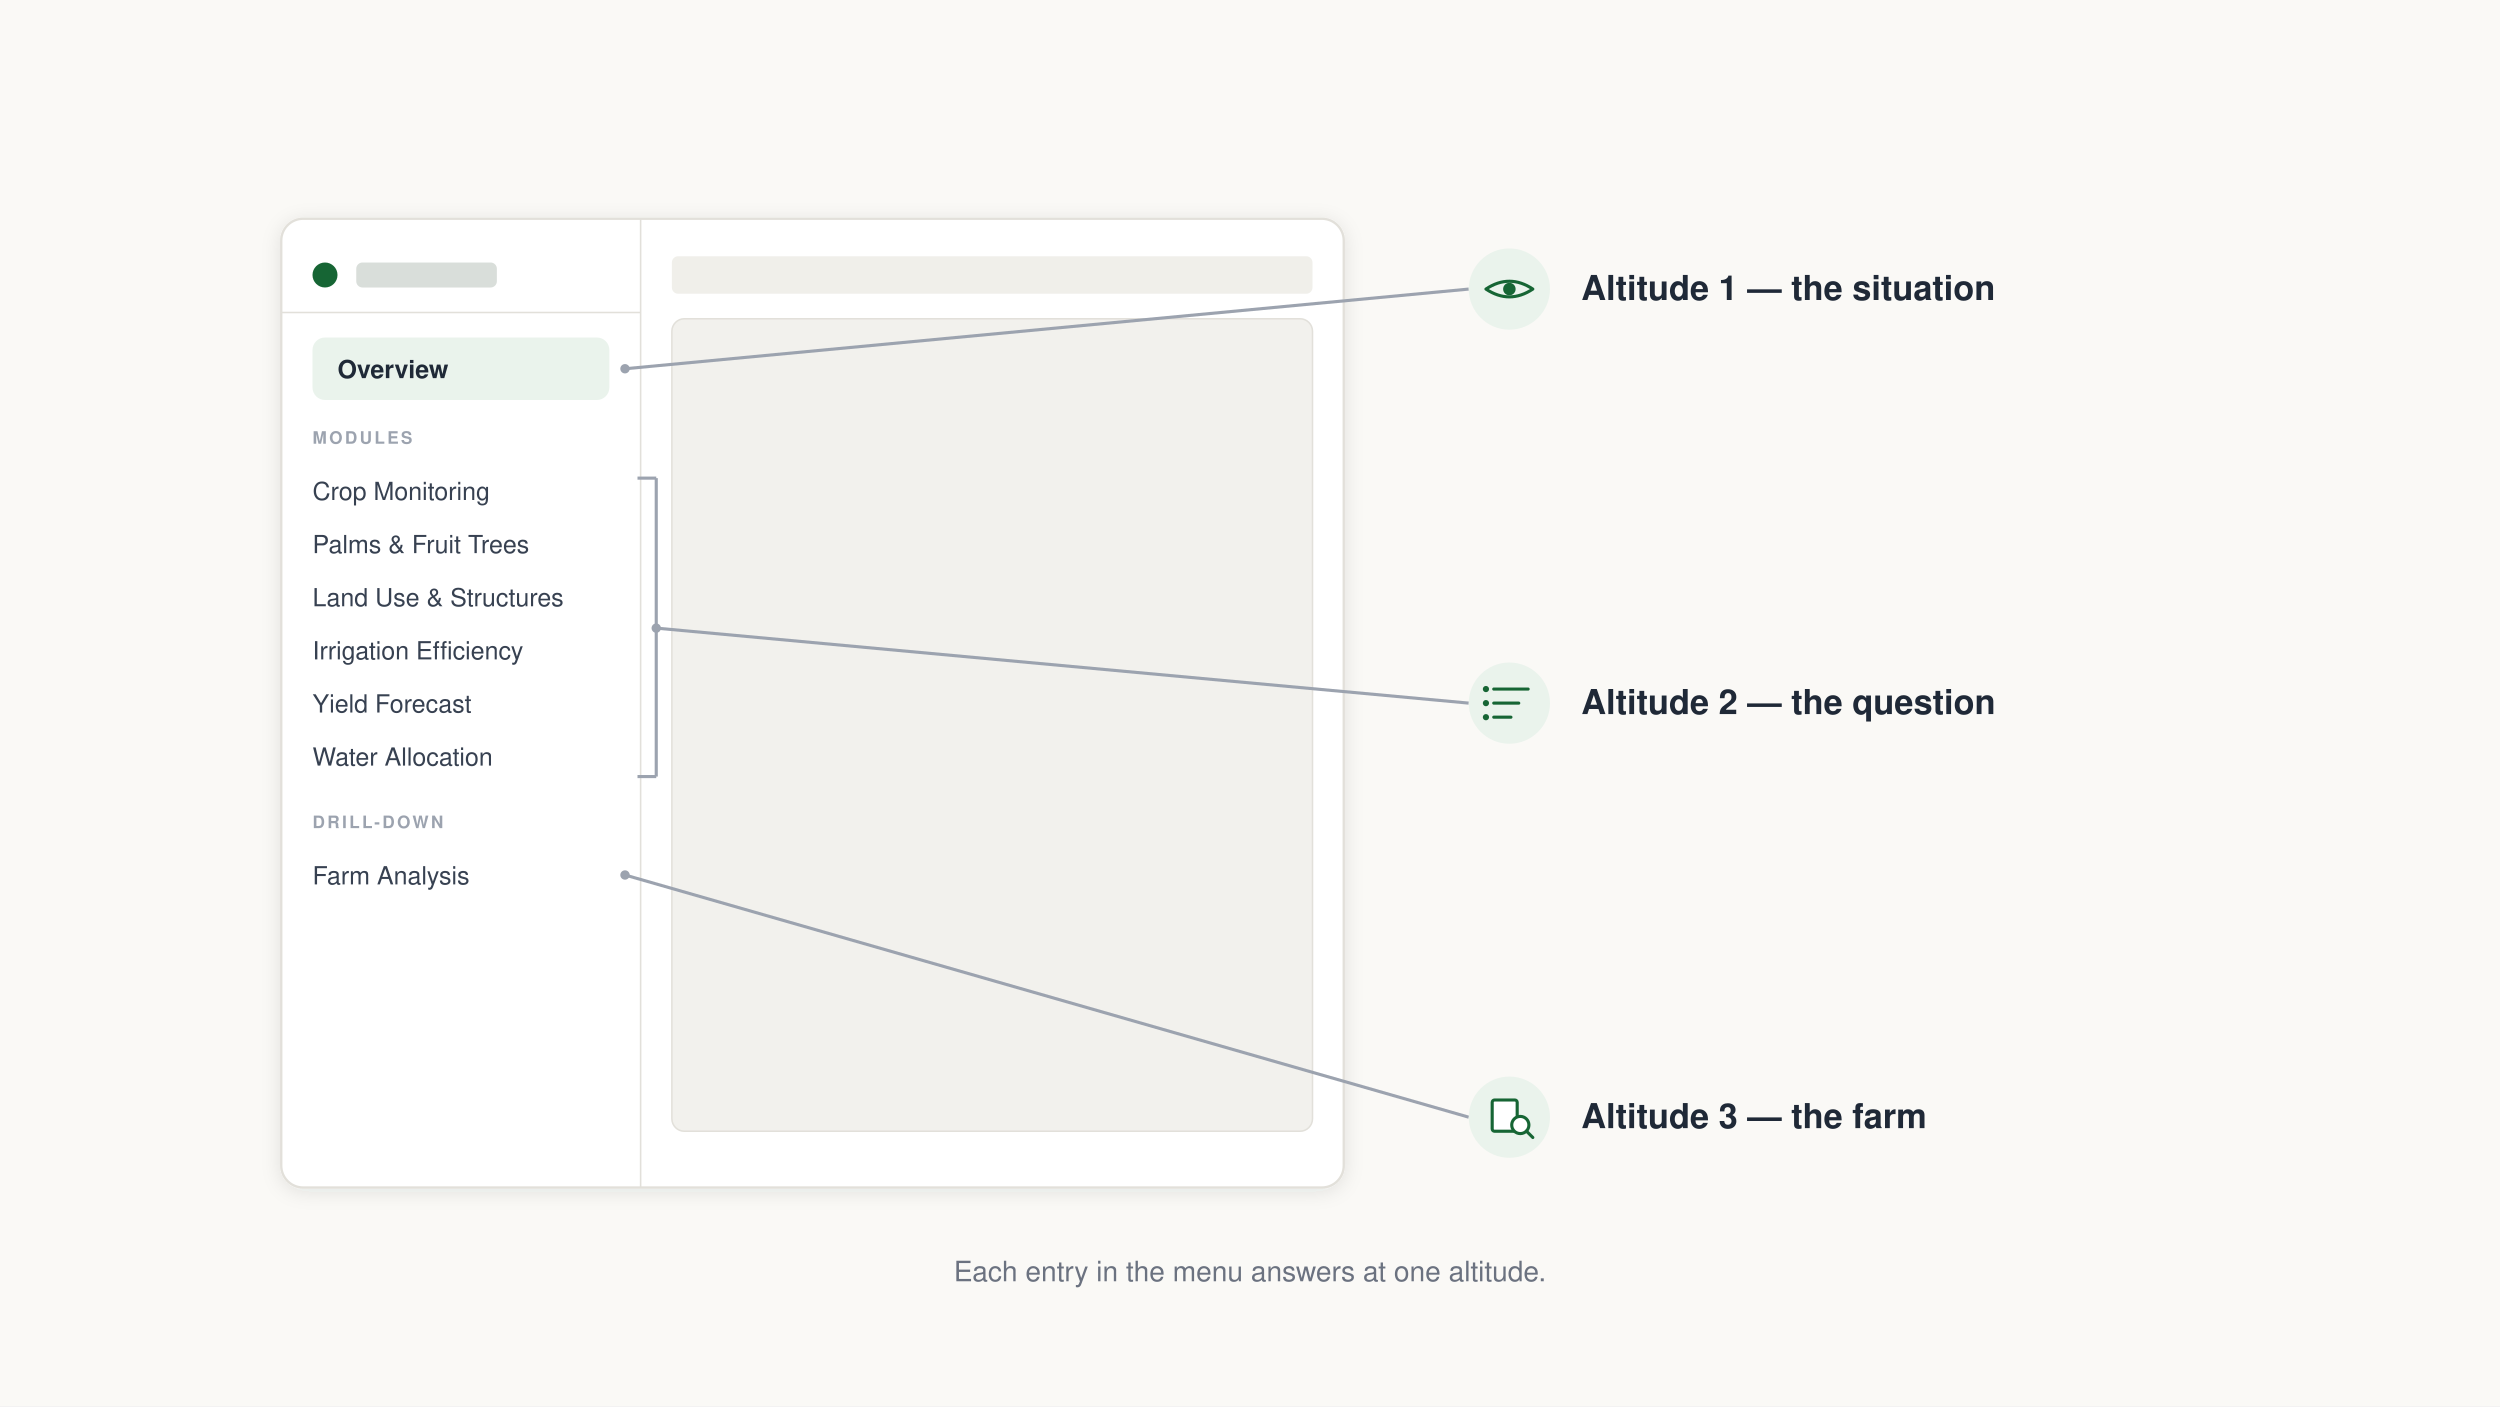
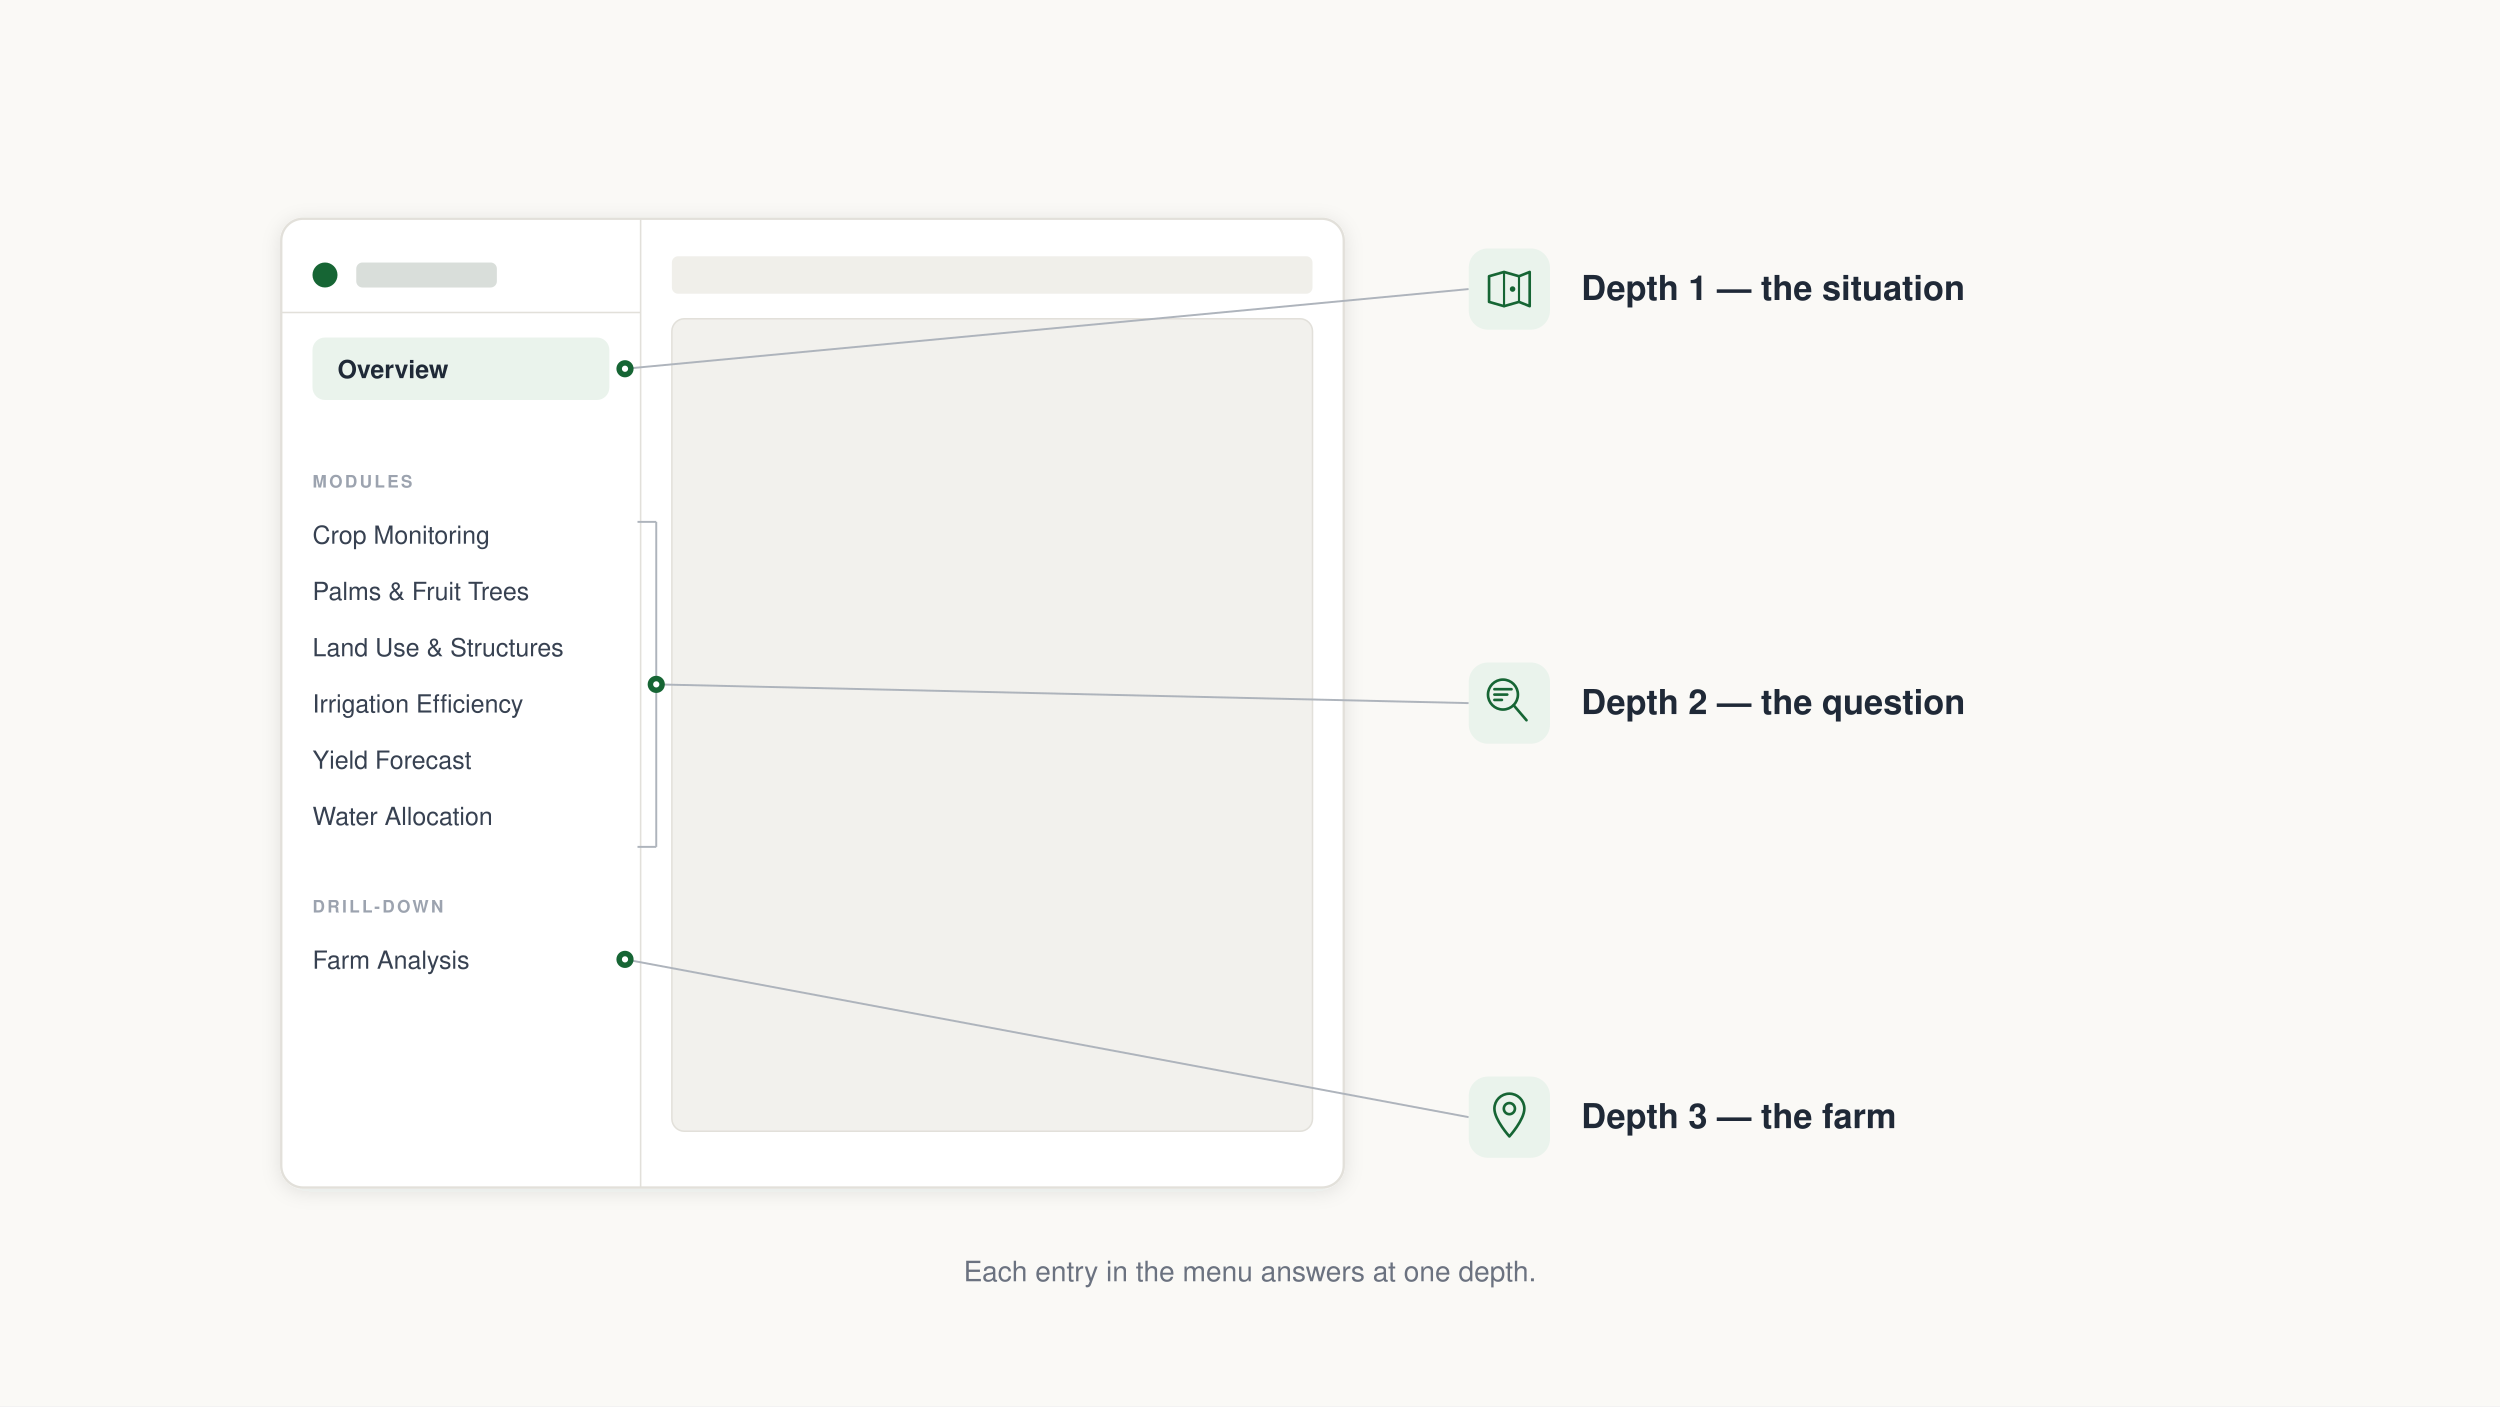
<svg xmlns="http://www.w3.org/2000/svg" width="1600" height="900" viewBox="0 0 1600 900">
  <defs>
    <filter id="softShadowN" x="-20%" y="-20%" width="140%" height="140%">
      <feDropShadow dx="0" dy="2" stdDeviation="6" flood-color="#1F2937" flood-opacity="0.10" />
    </filter>
  </defs>
  <rect x="0" y="0" width="1600" height="900" fill="#FAF9F6" />
  <rect x="180" y="140" width="680" height="620" rx="14" fill="#FFFFFF" stroke="#E2E0DA" stroke-width="1.5" filter="url(#softShadowN)" />
  <line x1="410" y1="140" x2="410" y2="760" stroke="#E2E0DA" stroke-width="1" />
  <circle cx="208" cy="176" r="8" fill="#166534" />
  <rect x="228" y="168" width="90" height="16" rx="4" fill="#D9DEDA" />
  <line x1="180" y1="200" x2="410" y2="200" stroke="#E2E0DA" stroke-width="1" />
  <rect x="200" y="216" width="190" height="40" rx="8" fill="#EAF3EC" />
  <text x="216" y="242" font-family="Helvetica, Arial, sans-serif" font-size="16" font-weight="700" fill="#1F2937">Overview</text>
-   <text x="200" y="284" font-family="Helvetica, Arial, sans-serif" font-size="11" font-weight="700" letter-spacing="1.5" fill="#9CA3AF">MODULES</text>
-   <text x="200" y="320" font-family="Helvetica, Arial, sans-serif" font-size="16" fill="#374151">Crop Monitoring</text>
-   <text x="200" y="354" font-family="Helvetica, Arial, sans-serif" font-size="16" fill="#374151">Palms &amp; Fruit Trees</text>
-   <text x="200" y="388" font-family="Helvetica, Arial, sans-serif" font-size="16" fill="#374151">Land Use &amp; Structures</text>
-   <text x="200" y="422" font-family="Helvetica, Arial, sans-serif" font-size="16" fill="#374151">Irrigation Efficiency</text>
-   <text x="200" y="456" font-family="Helvetica, Arial, sans-serif" font-size="16" fill="#374151">Yield Forecast</text>
-   <text x="200" y="490" font-family="Helvetica, Arial, sans-serif" font-size="16" fill="#374151">Water Allocation</text>
-   <text x="200" y="530" font-family="Helvetica, Arial, sans-serif" font-size="11" font-weight="700" letter-spacing="1.5" fill="#9CA3AF">DRILL-DOWN</text>
-   <text x="200" y="566" font-family="Helvetica, Arial, sans-serif" font-size="16" fill="#374151">Farm Analysis</text>
+   <text x="200" y="312" font-family="Helvetica, Arial, sans-serif" font-size="11" font-weight="700" letter-spacing="1.5" fill="#9CA3AF">MODULES</text>
+   <text x="200" y="348" font-family="Helvetica, Arial, sans-serif" font-size="16" fill="#374151">Crop Monitoring</text>
+   <text x="200" y="384" font-family="Helvetica, Arial, sans-serif" font-size="16" fill="#374151">Palms &amp; Fruit Trees</text>
+   <text x="200" y="420" font-family="Helvetica, Arial, sans-serif" font-size="16" fill="#374151">Land Use &amp; Structures</text>
+   <text x="200" y="456" font-family="Helvetica, Arial, sans-serif" font-size="16" fill="#374151">Irrigation Efficiency</text>
+   <text x="200" y="492" font-family="Helvetica, Arial, sans-serif" font-size="16" fill="#374151">Yield Forecast</text>
+   <text x="200" y="528" font-family="Helvetica, Arial, sans-serif" font-size="16" fill="#374151">Water Allocation</text>
+   <text x="200" y="584" font-family="Helvetica, Arial, sans-serif" font-size="11" font-weight="700" letter-spacing="1.5" fill="#9CA3AF">DRILL-DOWN</text>
+   <text x="200" y="620" font-family="Helvetica, Arial, sans-serif" font-size="16" fill="#374151">Farm Analysis</text>
  <rect x="430" y="164" width="410" height="24" rx="4" fill="#F0EFEA" />
  <rect x="430" y="204" width="410" height="520" rx="8" fill="#F2F1ED" stroke="#E2E0DA" stroke-width="1" />
-   <circle cx="400" cy="236" r="3" fill="#9CA3AF" />
-   <line x1="400" y1="236" x2="940" y2="185" stroke="#9CA3AF" stroke-width="2" />
-   <path d="M 420 306 L 408 306 M 420 306 L 420 497 M 420 497 L 408 497" fill="none" stroke="#9CA3AF" stroke-width="2" />
-   <circle cx="420" cy="402" r="3" fill="#9CA3AF" />
-   <line x1="420" y1="402" x2="940" y2="450" stroke="#9CA3AF" stroke-width="2" />
-   <circle cx="400" cy="560" r="3" fill="#9CA3AF" />
-   <line x1="400" y1="560" x2="940" y2="715" stroke="#9CA3AF" stroke-width="2" />
-   <circle cx="966" cy="185" r="26" fill="#EAF3EC" />
-   <path d="M 951 185 Q 966 175 981 185 Q 966 195 951 185 Z" fill="none" stroke="#166534" stroke-width="2" stroke-linejoin="round" />
-   <circle cx="966" cy="185" r="4" fill="#166534" />
-   <text x="1012" y="192" font-family="Helvetica, Arial, sans-serif" font-size="22" font-weight="700" fill="#1F2937">Altitude 1 — the situation</text>
-   <circle cx="966" cy="450" r="26" fill="#EAF3EC" />
-   <circle cx="951" cy="441" r="2" fill="#166534" />
-   <line x1="956" y1="441" x2="978" y2="441" stroke="#166534" stroke-width="2" stroke-linecap="round" />
-   <circle cx="951" cy="450" r="2" fill="#166534" />
-   <line x1="956" y1="450" x2="972" y2="450" stroke="#166534" stroke-width="2" stroke-linecap="round" />
-   <circle cx="951" cy="459" r="2" fill="#166534" />
-   <line x1="956" y1="459" x2="967" y2="459" stroke="#166534" stroke-width="2" stroke-linecap="round" />
-   <text x="1012" y="457" font-family="Helvetica, Arial, sans-serif" font-size="22" font-weight="700" fill="#1F2937">Altitude 2 — the question</text>
-   <circle cx="966" cy="715" r="26" fill="#EAF3EC" />
-   <rect x="955" y="704" width="16" height="20" rx="1.5" fill="#FFFFFF" stroke="#166534" stroke-width="2" />
-   <circle cx="973" cy="720" r="5.5" fill="#FFFFFF" stroke="#166534" stroke-width="2" />
-   <line x1="976.9" y1="723.9" x2="981" y2="728" stroke="#166534" stroke-width="2" stroke-linecap="round" />
-   <text x="1012" y="722" font-family="Helvetica, Arial, sans-serif" font-size="22" font-weight="700" fill="#1F2937">Altitude 3 — the farm</text>
-   <text x="800" y="820" text-anchor="middle" font-family="Helvetica, Arial, sans-serif" font-size="18" fill="#6B7280">Each entry in the menu answers at one altitude.</text>
+   <line x1="400" y1="236" x2="940" y2="185" stroke="#AEB4BC" stroke-width="1.25" />
+   <circle cx="400" cy="236" r="5.5" fill="#166534" />
+   <circle cx="400" cy="236" r="2" fill="#FFFFFF" />
+   <path d="M 420 334 L 408 334 M 420 334 L 420 542 M 420 542 L 408 542" fill="none" stroke="#AEB4BC" stroke-width="1.25" />
+   <line x1="420" y1="438" x2="940" y2="450" stroke="#AEB4BC" stroke-width="1.25" />
+   <circle cx="420" cy="438" r="5.5" fill="#166534" />
+   <circle cx="420" cy="438" r="2" fill="#FFFFFF" />
+   <line x1="400" y1="614" x2="940" y2="715" stroke="#AEB4BC" stroke-width="1.25" />
+   <circle cx="400" cy="614" r="5.5" fill="#166534" />
+   <circle cx="400" cy="614" r="2" fill="#FFFFFF" />
+   <g transform="translate(940,159) scale(0.68421)">
+     <rect width="76" height="76" rx="18" fill="#EAF3EC" />
+     <path d="M19 26 L33 22 L47 26 L57 22 L57 54 L47 50 L33 54 L19 50 Z" fill="none" stroke="#166534" stroke-width="2.5" stroke-linejoin="round" stroke-linecap="round" />
+     <line x1="33" y1="22" x2="33" y2="54" stroke="#166534" stroke-width="2" stroke-linecap="round" />
+     <line x1="47" y1="26" x2="47" y2="50" stroke="#166534" stroke-width="2" stroke-linecap="round" />
+     <circle cx="41" cy="38" r="2.6" fill="#166534" />
+   </g>
+   <text x="1012" y="192" font-family="Helvetica, Arial, sans-serif" font-size="22" font-weight="700" fill="#1F2937">Depth 1 — the situation</text>
+   <g transform="translate(940,424) scale(0.68421)">
+     <rect width="76" height="76" rx="18" fill="#EAF3EC" />
+     <circle cx="32" cy="30" r="14" fill="none" stroke="#166534" stroke-width="2.5" />
+     <line x1="24" y1="25" x2="40" y2="25" stroke="#166534" stroke-width="2.5" stroke-linecap="round" />
+     <line x1="24" y1="30" x2="36" y2="30" stroke="#166534" stroke-width="2.5" stroke-linecap="round" />
+     <line x1="24" y1="35" x2="31" y2="35" stroke="#166534" stroke-width="2.5" stroke-linecap="round" />
+     <line x1="42" y1="40" x2="54" y2="54" stroke="#166534" stroke-width="2.5" stroke-linecap="round" />
+   </g>
+   <text x="1012" y="457" font-family="Helvetica, Arial, sans-serif" font-size="22" font-weight="700" fill="#1F2937">Depth 2 — the question</text>
+   <g transform="translate(940,689) scale(0.68421)">
+     <rect width="76" height="76" rx="18" fill="#EAF3EC" />
+     <g transform="translate(14,12) scale(2)">
+       <path d="M12 2C8.13 2 5 5.13 5 9c0 5.25 7 13 7 13s7-7.75 7-13c0-3.87-3.13-7-7-7z" fill="none" stroke="#166534" stroke-width="1.25" stroke-linejoin="round" stroke-linecap="round" />
+       <circle cx="12" cy="9" r="2.6" fill="none" stroke="#166534" stroke-width="1.25" />
+     </g>
+   </g>
+   <text x="1012" y="722" font-family="Helvetica, Arial, sans-serif" font-size="22" font-weight="700" fill="#1F2937">Depth 3 — the farm</text>
+   <text x="800" y="820" text-anchor="middle" font-family="Helvetica, Arial, sans-serif" font-size="18" fill="#6B7280">Each entry in the menu answers at one depth.</text>
</svg>
